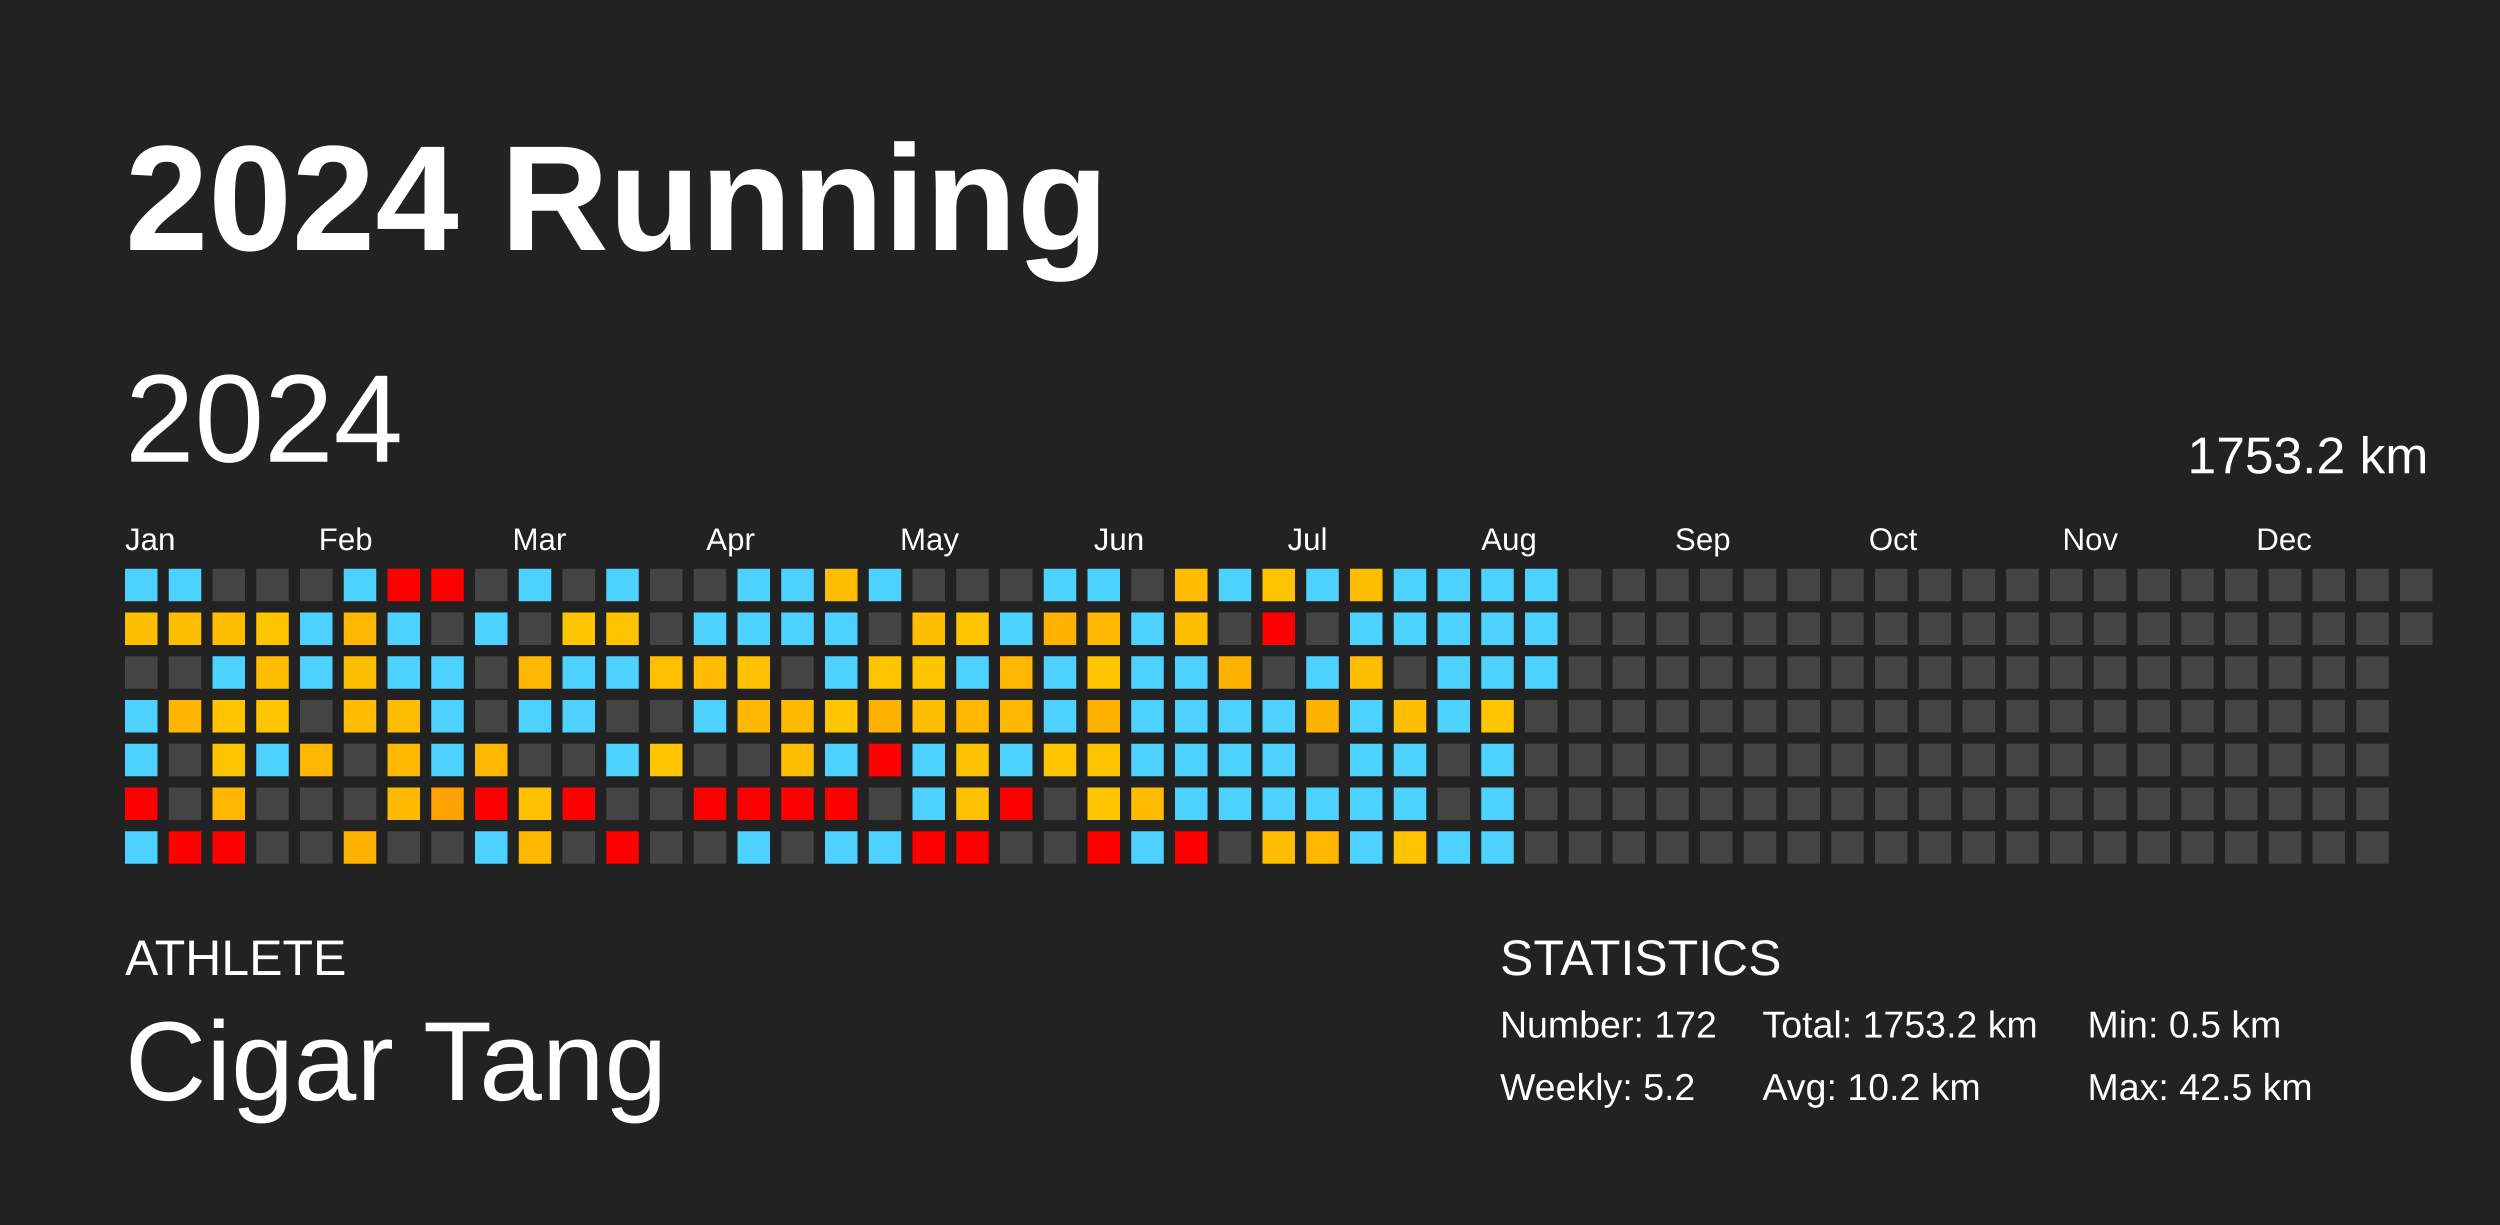
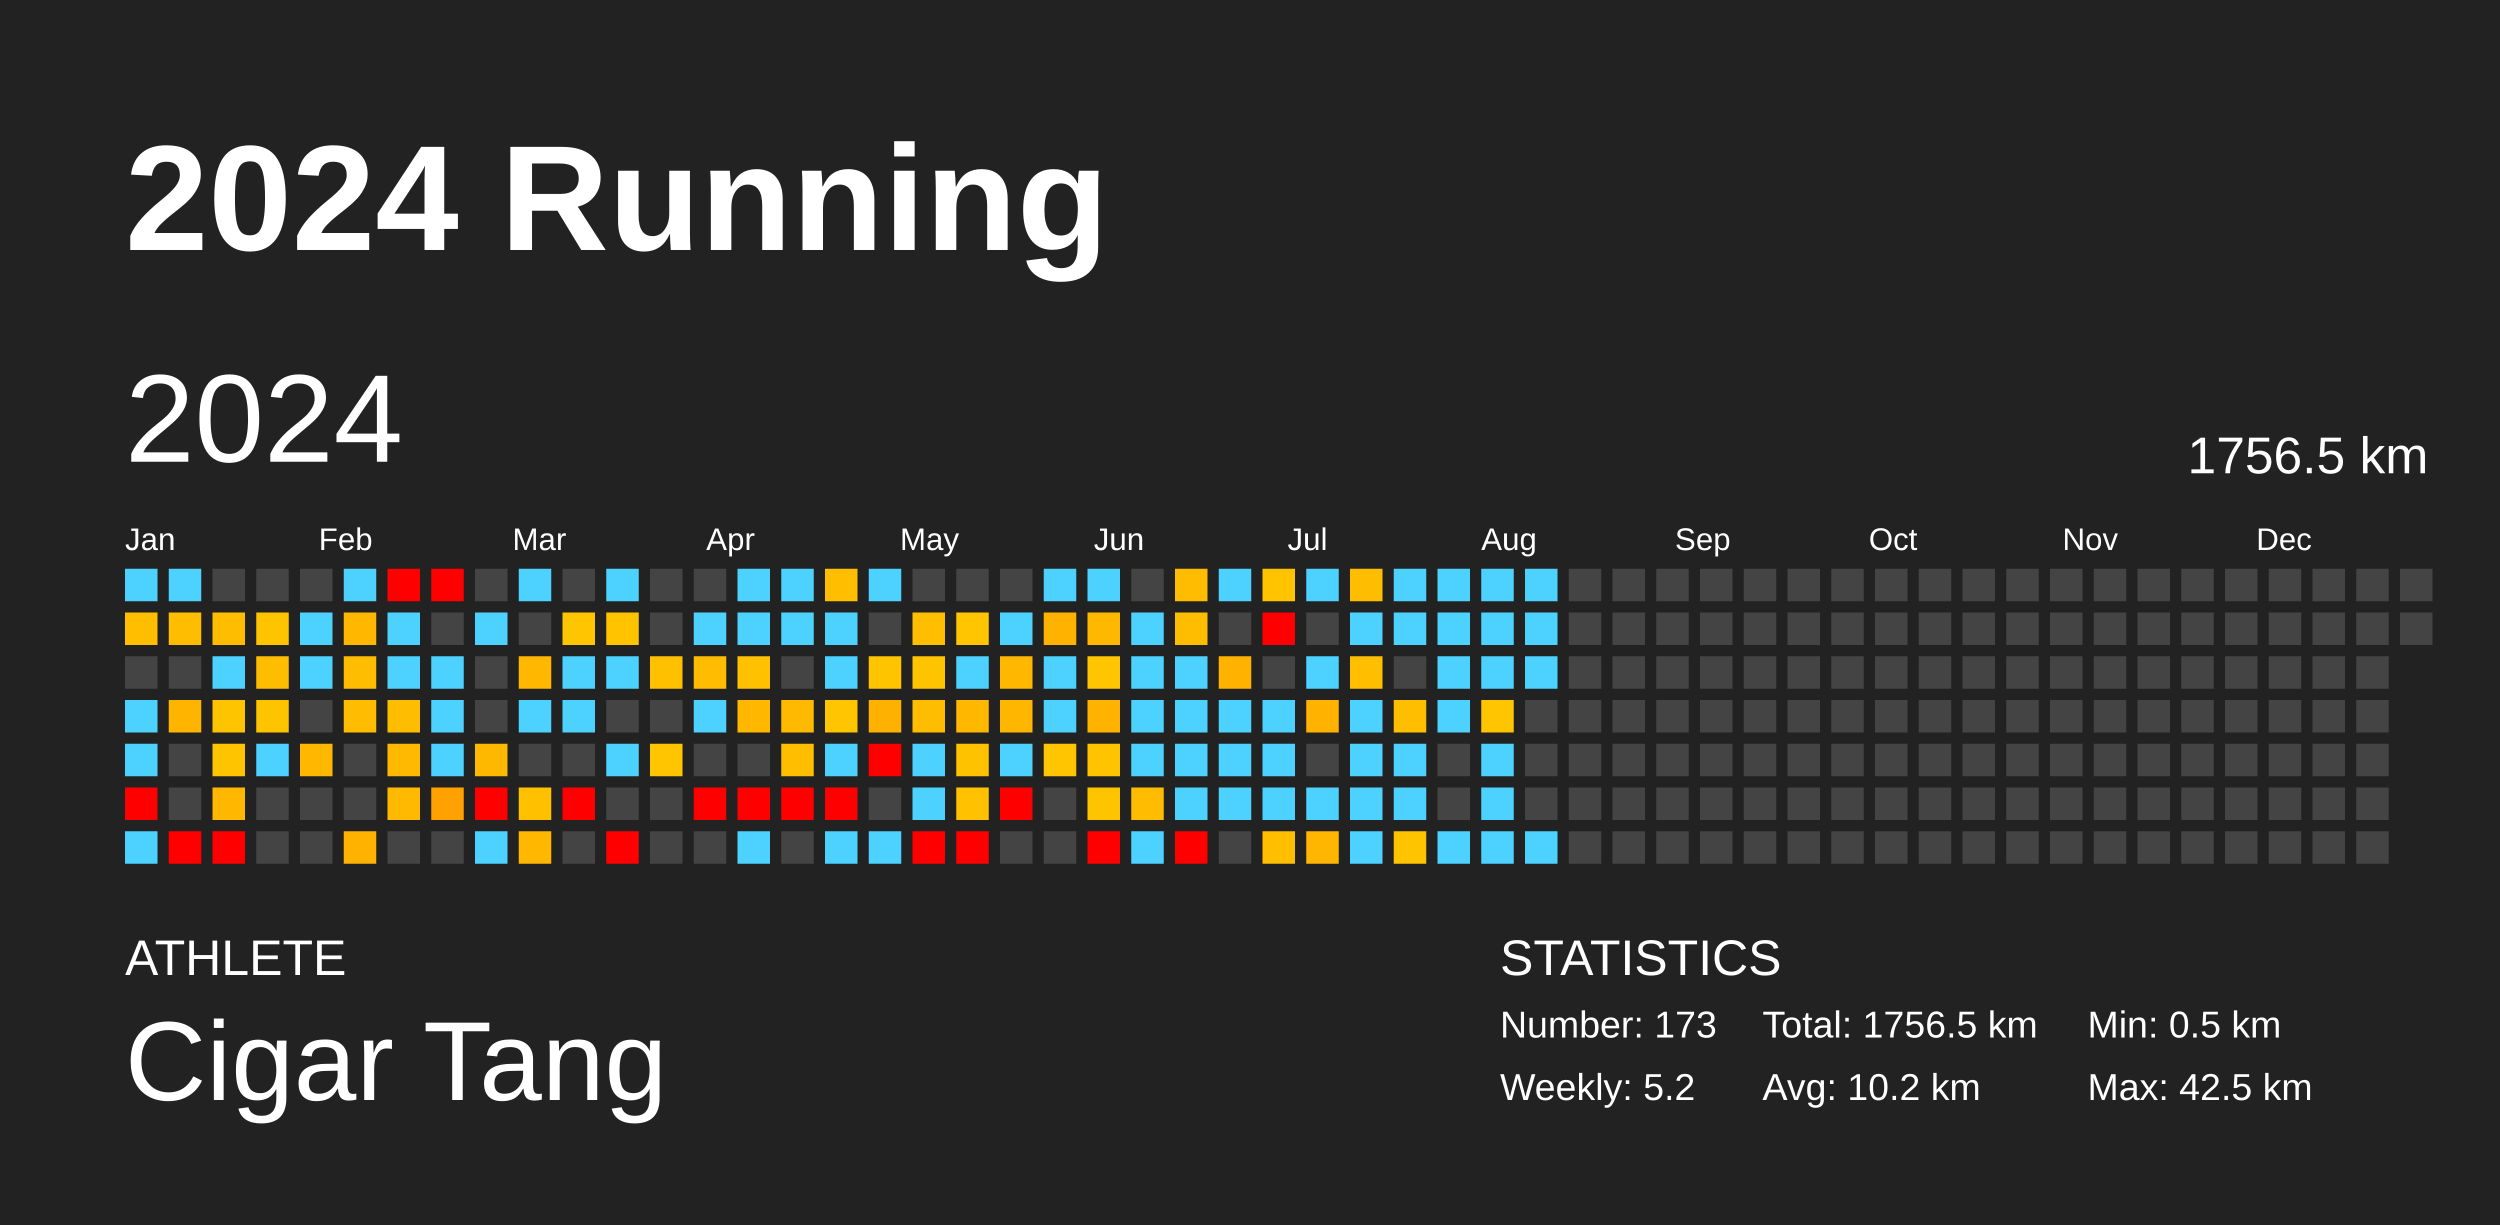
<svg xmlns="http://www.w3.org/2000/svg" baseProfile="full" height="98mm" version="1.1" viewBox="0,0,200,98" width="200mm">
  <defs />
  <rect fill="#222222" height="98" width="200" x="0" y="0" />
  <text fill="#FFFFFF" style="font-size:12px; font-family:Arial; font-weight:bold;" x="10" y="20">2024 Running</text>
  <text fill="#FFFFFF" style="font-size:4px; font-family:Arial" x="10" y="78">ATHLETE</text>
  <text fill="#FFFFFF" style="font-size:9px; font-family:Arial" x="10" y="88">Cigar Tang</text>
  <text fill="#FFFFFF" style="font-size:4px; font-family:Arial" x="120" y="78">STATISTICS</text>
-   <text fill="#FFFFFF" style="font-size:3px; font-family:Arial" x="120" y="83">Number: 172</text>
+   <text fill="#FFFFFF" style="font-size:3px; font-family:Arial" x="120" y="83">Number: 173</text>
  <text fill="#FFFFFF" style="font-size:3px; font-family:Arial" x="120" y="88">Weekly: 5.2</text>
-   <text fill="#FFFFFF" style="font-size:3px; font-family:Arial" x="141" y="83">Total: 1753.2 km</text>
+   <text fill="#FFFFFF" style="font-size:3px; font-family:Arial" x="141" y="83">Total: 1756.5 km</text>
  <text fill="#FFFFFF" style="font-size:3px; font-family:Arial" x="141" y="88">Avg: 10.2 km</text>
  <text fill="#FFFFFF" style="font-size:3px; font-family:Arial" x="167" y="83">Min: 0.5 km</text>
  <text fill="#FFFFFF" style="font-size:3px; font-family:Arial" x="167" y="88">Max: 42.5 km</text>
  <text dominant-baseline="hanging" fill="#FFFFFF" style="font-size:10.0px; font-family:Arial;" x="10" y="30">2024</text>
-   <text dominant-baseline="hanging" fill="#FFFFFF" style="font-size:4.125px; font-family:Arial;" x="175" y="35">1753.2 km</text>
+   <text dominant-baseline="hanging" fill="#FFFFFF" style="font-size:4.125px; font-family:Arial;" x="175" y="35">1756.5 km</text>
  <text fill="#FFFFFF" style="font-size:2.5px; font-family:Arial" x="10.0" y="44">Jan</text>
  <text fill="#FFFFFF" style="font-size:2.5px; font-family:Arial" x="25.5" y="44">Feb</text>
  <text fill="#FFFFFF" style="font-size:2.5px; font-family:Arial" x="41.0" y="44">Mar</text>
  <text fill="#FFFFFF" style="font-size:2.5px; font-family:Arial" x="56.5" y="44">Apr</text>
  <text fill="#FFFFFF" style="font-size:2.5px; font-family:Arial" x="72.0" y="44">May</text>
  <text fill="#FFFFFF" style="font-size:2.5px; font-family:Arial" x="87.5" y="44">Jun</text>
  <text fill="#FFFFFF" style="font-size:2.5px; font-family:Arial" x="103.0" y="44">Jul</text>
  <text fill="#FFFFFF" style="font-size:2.5px; font-family:Arial" x="118.5" y="44">Aug</text>
  <text fill="#FFFFFF" style="font-size:2.5px; font-family:Arial" x="134.0" y="44">Sep</text>
  <text fill="#FFFFFF" style="font-size:2.5px; font-family:Arial" x="149.5" y="44">Oct</text>
  <text fill="#FFFFFF" style="font-size:2.5px; font-family:Arial" x="165.0" y="44">Nov</text>
  <text fill="#FFFFFF" style="font-size:2.5px; font-family:Arial" x="180.5" y="44">Dec</text>
  <rect fill="#4dd2ff" height="2.6" width="2.6" x="10.0" y="45.5" />
  <rect fill="#ffbe00" height="2.6" width="2.6" x="10.0" y="49.0" />
  <rect fill="#444444" height="2.6" width="2.6" x="10.0" y="52.5" />
  <rect fill="#4dd2ff" height="2.6" width="2.6" x="10.0" y="56.0" />
  <rect fill="#4dd2ff" height="2.6" width="2.6" x="10.0" y="59.5" />
  <rect fill="red" height="2.6" width="2.6" x="10.0" y="63.0" />
  <rect fill="#4dd2ff" height="2.6" width="2.6" x="10.0" y="66.5" />
  <rect fill="#4dd2ff" height="2.6" width="2.6" x="13.5" y="45.5" />
  <rect fill="#ffbd00" height="2.6" width="2.6" x="13.5" y="49.0" />
  <rect fill="#444444" height="2.6" width="2.6" x="13.5" y="52.5" />
  <rect fill="#ffb400" height="2.6" width="2.6" x="13.5" y="56.0" />
  <rect fill="#444444" height="2.6" width="2.6" x="13.5" y="59.5" />
  <rect fill="#444444" height="2.6" width="2.6" x="13.5" y="63.0" />
  <rect fill="red" height="2.6" width="2.6" x="13.5" y="66.5" />
  <rect fill="#444444" height="2.6" width="2.6" x="17.0" y="45.5" />
  <rect fill="#ffbd00" height="2.6" width="2.6" x="17.0" y="49.0" />
  <rect fill="#4dd2ff" height="2.6" width="2.6" x="17.0" y="52.5" />
  <rect fill="#ffc400" height="2.6" width="2.6" x="17.0" y="56.0" />
  <rect fill="#ffc400" height="2.6" width="2.6" x="17.0" y="59.5" />
  <rect fill="#ffb700" height="2.6" width="2.6" x="17.0" y="63.0" />
  <rect fill="red" height="2.6" width="2.6" x="17.0" y="66.5" />
  <rect fill="#444444" height="2.6" width="2.6" x="20.5" y="45.5" />
  <rect fill="#ffc400" height="2.6" width="2.6" x="20.5" y="49.0" />
  <rect fill="#ffbd00" height="2.6" width="2.6" x="20.5" y="52.5" />
  <rect fill="#ffc400" height="2.6" width="2.6" x="20.5" y="56.0" />
  <rect fill="#4dd2ff" height="2.6" width="2.6" x="20.5" y="59.5" />
  <rect fill="#444444" height="2.6" width="2.6" x="20.5" y="63.0" />
  <rect fill="#444444" height="2.6" width="2.6" x="20.5" y="66.5" />
  <rect fill="#444444" height="2.6" width="2.6" x="24.0" y="45.5" />
  <rect fill="#4dd2ff" height="2.6" width="2.6" x="24.0" y="49.0" />
  <rect fill="#4dd2ff" height="2.6" width="2.6" x="24.0" y="52.5" />
  <rect fill="#444444" height="2.6" width="2.6" x="24.0" y="56.0" />
  <rect fill="#ffb700" height="2.6" width="2.6" x="24.0" y="59.5" />
  <rect fill="#444444" height="2.6" width="2.6" x="24.0" y="63.0" />
  <rect fill="#444444" height="2.6" width="2.6" x="24.0" y="66.5" />
  <rect fill="#4dd2ff" height="2.6" width="2.6" x="27.5" y="45.5" />
  <rect fill="#ffb700" height="2.6" width="2.6" x="27.5" y="49.0" />
  <rect fill="#ffbd00" height="2.6" width="2.6" x="27.5" y="52.5" />
  <rect fill="#ffbc00" height="2.6" width="2.6" x="27.5" y="56.0" />
  <rect fill="#444444" height="2.6" width="2.6" x="27.5" y="59.5" />
  <rect fill="#444444" height="2.6" width="2.6" x="27.5" y="63.0" />
  <rect fill="#ffb300" height="2.6" width="2.6" x="27.5" y="66.5" />
  <rect fill="red" height="2.6" width="2.6" x="31.0" y="45.5" />
  <rect fill="#4dd2ff" height="2.6" width="2.6" x="31.0" y="49.0" />
  <rect fill="#4dd2ff" height="2.6" width="2.6" x="31.0" y="52.5" />
  <rect fill="#ffbd00" height="2.6" width="2.6" x="31.0" y="56.0" />
  <rect fill="#ffba00" height="2.6" width="2.6" x="31.0" y="59.5" />
  <rect fill="#ffba00" height="2.6" width="2.6" x="31.0" y="63.0" />
  <rect fill="#444444" height="2.6" width="2.6" x="31.0" y="66.5" />
  <rect fill="red" height="2.6" width="2.6" x="34.5" y="45.5" />
  <rect fill="#444444" height="2.6" width="2.6" x="34.5" y="49.0" />
  <rect fill="#4dd2ff" height="2.6" width="2.6" x="34.5" y="52.5" />
  <rect fill="#4dd2ff" height="2.6" width="2.6" x="34.5" y="56.0" />
  <rect fill="#4dd2ff" height="2.6" width="2.6" x="34.5" y="59.5" />
  <rect fill="#ffa100" height="2.6" width="2.6" x="34.5" y="63.0" />
  <rect fill="#444444" height="2.6" width="2.6" x="34.5" y="66.5" />
  <rect fill="#444444" height="2.6" width="2.6" x="38.0" y="45.5" />
  <rect fill="#4dd2ff" height="2.6" width="2.6" x="38.0" y="49.0" />
  <rect fill="#444444" height="2.6" width="2.6" x="38.0" y="52.5" />
  <rect fill="#444444" height="2.6" width="2.6" x="38.0" y="56.0" />
  <rect fill="#ffb800" height="2.6" width="2.6" x="38.0" y="59.5" />
  <rect fill="red" height="2.6" width="2.6" x="38.0" y="63.0" />
  <rect fill="#4dd2ff" height="2.6" width="2.6" x="38.0" y="66.5" />
  <rect fill="#4dd2ff" height="2.6" width="2.6" x="41.5" y="45.5" />
  <rect fill="#444444" height="2.6" width="2.6" x="41.5" y="49.0" />
  <rect fill="#ffb700" height="2.6" width="2.6" x="41.5" y="52.5" />
  <rect fill="#4dd2ff" height="2.6" width="2.6" x="41.5" y="56.0" />
  <rect fill="#444444" height="2.6" width="2.6" x="41.5" y="59.5" />
  <rect fill="#ffc000" height="2.6" width="2.6" x="41.5" y="63.0" />
  <rect fill="#ffb700" height="2.6" width="2.6" x="41.5" y="66.5" />
  <rect fill="#444444" height="2.6" width="2.6" x="45.0" y="45.5" />
  <rect fill="#ffc500" height="2.6" width="2.6" x="45.0" y="49.0" />
  <rect fill="#4dd2ff" height="2.6" width="2.6" x="45.0" y="52.5" />
  <rect fill="#4dd2ff" height="2.6" width="2.6" x="45.0" y="56.0" />
  <rect fill="#444444" height="2.6" width="2.6" x="45.0" y="59.5" />
  <rect fill="red" height="2.6" width="2.6" x="45.0" y="63.0" />
  <rect fill="#444444" height="2.6" width="2.6" x="45.0" y="66.5" />
  <rect fill="#4dd2ff" height="2.6" width="2.6" x="48.5" y="45.5" />
  <rect fill="#ffc300" height="2.6" width="2.6" x="48.5" y="49.0" />
  <rect fill="#4dd2ff" height="2.6" width="2.6" x="48.5" y="52.5" />
  <rect fill="#444444" height="2.6" width="2.6" x="48.5" y="56.0" />
  <rect fill="#4dd2ff" height="2.6" width="2.6" x="48.5" y="59.5" />
  <rect fill="#444444" height="2.6" width="2.6" x="48.5" y="63.0" />
  <rect fill="red" height="2.6" width="2.6" x="48.5" y="66.5" />
  <rect fill="#444444" height="2.6" width="2.6" x="52.0" y="45.5" />
  <rect fill="#444444" height="2.6" width="2.6" x="52.0" y="49.0" />
  <rect fill="#ffc000" height="2.6" width="2.6" x="52.0" y="52.5" />
  <rect fill="#444444" height="2.6" width="2.6" x="52.0" y="56.0" />
  <rect fill="#ffc500" height="2.6" width="2.6" x="52.0" y="59.5" />
  <rect fill="#444444" height="2.6" width="2.6" x="52.0" y="63.0" />
  <rect fill="#444444" height="2.6" width="2.6" x="52.0" y="66.5" />
  <rect fill="#444444" height="2.6" width="2.6" x="55.5" y="45.5" />
  <rect fill="#4dd2ff" height="2.6" width="2.6" x="55.5" y="49.0" />
  <rect fill="#ffbc00" height="2.6" width="2.6" x="55.5" y="52.5" />
  <rect fill="#4dd2ff" height="2.6" width="2.6" x="55.5" y="56.0" />
  <rect fill="#444444" height="2.6" width="2.6" x="55.5" y="59.5" />
  <rect fill="red" height="2.6" width="2.6" x="55.5" y="63.0" />
  <rect fill="#444444" height="2.6" width="2.6" x="55.5" y="66.5" />
  <rect fill="#4dd2ff" height="2.6" width="2.6" x="59.0" y="45.5" />
  <rect fill="#4dd2ff" height="2.6" width="2.6" x="59.0" y="49.0" />
  <rect fill="#ffc100" height="2.6" width="2.6" x="59.0" y="52.5" />
  <rect fill="#ffb700" height="2.6" width="2.6" x="59.0" y="56.0" />
  <rect fill="#444444" height="2.6" width="2.6" x="59.0" y="59.5" />
  <rect fill="red" height="2.6" width="2.6" x="59.0" y="63.0" />
  <rect fill="#4dd2ff" height="2.6" width="2.6" x="59.0" y="66.5" />
  <rect fill="#4dd2ff" height="2.6" width="2.6" x="62.5" y="45.5" />
  <rect fill="#4dd2ff" height="2.6" width="2.6" x="62.5" y="49.0" />
  <rect fill="#444444" height="2.6" width="2.6" x="62.5" y="52.5" />
  <rect fill="#ffba00" height="2.6" width="2.6" x="62.5" y="56.0" />
  <rect fill="#ffbe00" height="2.6" width="2.6" x="62.5" y="59.5" />
  <rect fill="red" height="2.6" width="2.6" x="62.5" y="63.0" />
  <rect fill="#444444" height="2.6" width="2.6" x="62.5" y="66.5" />
  <rect fill="#ffbf00" height="2.6" width="2.6" x="66.0" y="45.5" />
  <rect fill="#4dd2ff" height="2.6" width="2.6" x="66.0" y="49.0" />
  <rect fill="#4dd2ff" height="2.6" width="2.6" x="66.0" y="52.5" />
  <rect fill="#ffc500" height="2.6" width="2.6" x="66.0" y="56.0" />
  <rect fill="#4dd2ff" height="2.6" width="2.6" x="66.0" y="59.5" />
  <rect fill="red" height="2.6" width="2.6" x="66.0" y="63.0" />
  <rect fill="#4dd2ff" height="2.6" width="2.6" x="66.0" y="66.5" />
  <rect fill="#4dd2ff" height="2.6" width="2.6" x="69.5" y="45.5" />
  <rect fill="#444444" height="2.6" width="2.6" x="69.5" y="49.0" />
  <rect fill="#ffc400" height="2.6" width="2.6" x="69.5" y="52.5" />
  <rect fill="#ffb100" height="2.6" width="2.6" x="69.5" y="56.0" />
  <rect fill="red" height="2.6" width="2.6" x="69.5" y="59.5" />
  <rect fill="#444444" height="2.6" width="2.6" x="69.5" y="63.0" />
  <rect fill="#4dd2ff" height="2.6" width="2.6" x="69.5" y="66.5" />
  <rect fill="#444444" height="2.6" width="2.6" x="73.0" y="45.5" />
  <rect fill="#ffbf00" height="2.6" width="2.6" x="73.0" y="49.0" />
  <rect fill="#ffc400" height="2.6" width="2.6" x="73.0" y="52.5" />
  <rect fill="#ffbd00" height="2.6" width="2.6" x="73.0" y="56.0" />
  <rect fill="#4dd2ff" height="2.6" width="2.6" x="73.0" y="59.5" />
  <rect fill="#4dd2ff" height="2.6" width="2.6" x="73.0" y="63.0" />
  <rect fill="red" height="2.6" width="2.6" x="73.0" y="66.5" />
  <rect fill="#444444" height="2.6" width="2.6" x="76.5" y="45.5" />
  <rect fill="#ffc500" height="2.6" width="2.6" x="76.5" y="49.0" />
  <rect fill="#4dd2ff" height="2.6" width="2.6" x="76.5" y="52.5" />
  <rect fill="#ffb700" height="2.6" width="2.6" x="76.5" y="56.0" />
  <rect fill="#ffc200" height="2.6" width="2.6" x="76.5" y="59.5" />
  <rect fill="#ffc100" height="2.6" width="2.6" x="76.5" y="63.0" />
  <rect fill="red" height="2.6" width="2.6" x="76.5" y="66.5" />
  <rect fill="#444444" height="2.6" width="2.6" x="80.0" y="45.5" />
  <rect fill="#4dd2ff" height="2.6" width="2.6" x="80.0" y="49.0" />
  <rect fill="#ffb700" height="2.6" width="2.6" x="80.0" y="52.5" />
  <rect fill="#ffb600" height="2.6" width="2.6" x="80.0" y="56.0" />
  <rect fill="#4dd2ff" height="2.6" width="2.6" x="80.0" y="59.5" />
  <rect fill="red" height="2.6" width="2.6" x="80.0" y="63.0" />
  <rect fill="#444444" height="2.6" width="2.6" x="80.0" y="66.5" />
  <rect fill="#4dd2ff" height="2.6" width="2.6" x="83.5" y="45.5" />
  <rect fill="#ffb200" height="2.6" width="2.6" x="83.5" y="49.0" />
  <rect fill="#4dd2ff" height="2.6" width="2.6" x="83.5" y="52.5" />
  <rect fill="#4dd2ff" height="2.6" width="2.6" x="83.5" y="56.0" />
  <rect fill="#ffc500" height="2.6" width="2.6" x="83.5" y="59.5" />
  <rect fill="#444444" height="2.6" width="2.6" x="83.5" y="63.0" />
  <rect fill="#444444" height="2.6" width="2.6" x="83.5" y="66.5" />
  <rect fill="#4dd2ff" height="2.6" width="2.6" x="87.0" y="45.5" />
  <rect fill="#ffb800" height="2.6" width="2.6" x="87.0" y="49.0" />
  <rect fill="#ffc500" height="2.6" width="2.6" x="87.0" y="52.5" />
  <rect fill="#ffb300" height="2.6" width="2.6" x="87.0" y="56.0" />
  <rect fill="#ffc300" height="2.6" width="2.6" x="87.0" y="59.5" />
  <rect fill="#ffc400" height="2.6" width="2.6" x="87.0" y="63.0" />
  <rect fill="red" height="2.6" width="2.6" x="87.0" y="66.5" />
  <rect fill="#444444" height="2.6" width="2.6" x="90.5" y="45.5" />
  <rect fill="#4dd2ff" height="2.6" width="2.6" x="90.5" y="49.0" />
  <rect fill="#4dd2ff" height="2.6" width="2.6" x="90.5" y="52.5" />
  <rect fill="#4dd2ff" height="2.6" width="2.6" x="90.5" y="56.0" />
  <rect fill="#4dd2ff" height="2.6" width="2.6" x="90.5" y="59.5" />
  <rect fill="#ffbc00" height="2.6" width="2.6" x="90.5" y="63.0" />
  <rect fill="#4dd2ff" height="2.6" width="2.6" x="90.5" y="66.5" />
  <rect fill="#ffbc00" height="2.6" width="2.6" x="94.0" y="45.5" />
  <rect fill="#ffbd00" height="2.6" width="2.6" x="94.0" y="49.0" />
  <rect fill="#4dd2ff" height="2.6" width="2.6" x="94.0" y="52.5" />
  <rect fill="#4dd2ff" height="2.6" width="2.6" x="94.0" y="56.0" />
  <rect fill="#4dd2ff" height="2.6" width="2.6" x="94.0" y="59.5" />
  <rect fill="#4dd2ff" height="2.6" width="2.6" x="94.0" y="63.0" />
  <rect fill="red" height="2.6" width="2.6" x="94.0" y="66.5" />
  <rect fill="#4dd2ff" height="2.6" width="2.6" x="97.5" y="45.5" />
  <rect fill="#444444" height="2.6" width="2.6" x="97.5" y="49.0" />
  <rect fill="#ffb300" height="2.6" width="2.6" x="97.5" y="52.5" />
  <rect fill="#4dd2ff" height="2.6" width="2.6" x="97.5" y="56.0" />
  <rect fill="#4dd2ff" height="2.6" width="2.6" x="97.5" y="59.5" />
  <rect fill="#4dd2ff" height="2.6" width="2.6" x="97.5" y="63.0" />
  <rect fill="#444444" height="2.6" width="2.6" x="97.5" y="66.5" />
  <rect fill="#ffc300" height="2.6" width="2.6" x="101.0" y="45.5" />
  <rect fill="red" height="2.6" width="2.6" x="101.0" y="49.0" />
  <rect fill="#444444" height="2.6" width="2.6" x="101.0" y="52.5" />
  <rect fill="#4dd2ff" height="2.6" width="2.6" x="101.0" y="56.0" />
  <rect fill="#4dd2ff" height="2.6" width="2.6" x="101.0" y="59.5" />
  <rect fill="#4dd2ff" height="2.6" width="2.6" x="101.0" y="63.0" />
  <rect fill="#ffbe00" height="2.6" width="2.6" x="101.0" y="66.5" />
  <rect fill="#4dd2ff" height="2.6" width="2.6" x="104.5" y="45.5" />
  <rect fill="#444444" height="2.6" width="2.6" x="104.5" y="49.0" />
  <rect fill="#4dd2ff" height="2.6" width="2.6" x="104.5" y="52.5" />
  <rect fill="#ffb200" height="2.6" width="2.6" x="104.5" y="56.0" />
  <rect fill="#444444" height="2.6" width="2.6" x="104.5" y="59.5" />
  <rect fill="#4dd2ff" height="2.6" width="2.6" x="104.5" y="63.0" />
  <rect fill="#ffb600" height="2.6" width="2.6" x="104.5" y="66.5" />
  <rect fill="#ffbd00" height="2.6" width="2.6" x="108.0" y="45.5" />
  <rect fill="#4dd2ff" height="2.6" width="2.6" x="108.0" y="49.0" />
  <rect fill="#ffbf00" height="2.6" width="2.6" x="108.0" y="52.5" />
  <rect fill="#4dd2ff" height="2.6" width="2.6" x="108.0" y="56.0" />
  <rect fill="#4dd2ff" height="2.6" width="2.6" x="108.0" y="59.5" />
  <rect fill="#4dd2ff" height="2.6" width="2.6" x="108.0" y="63.0" />
  <rect fill="#4dd2ff" height="2.6" width="2.6" x="108.0" y="66.5" />
  <rect fill="#4dd2ff" height="2.6" width="2.6" x="111.5" y="45.5" />
  <rect fill="#4dd2ff" height="2.6" width="2.6" x="111.5" y="49.0" />
  <rect fill="#444444" height="2.6" width="2.6" x="111.5" y="52.5" />
  <rect fill="#ffbe00" height="2.6" width="2.6" x="111.5" y="56.0" />
  <rect fill="#4dd2ff" height="2.6" width="2.6" x="111.5" y="59.5" />
  <rect fill="#4dd2ff" height="2.6" width="2.6" x="111.5" y="63.0" />
  <rect fill="#ffc400" height="2.6" width="2.6" x="111.5" y="66.5" />
  <rect fill="#4dd2ff" height="2.6" width="2.6" x="115.0" y="45.5" />
  <rect fill="#4dd2ff" height="2.6" width="2.6" x="115.0" y="49.0" />
  <rect fill="#4dd2ff" height="2.6" width="2.6" x="115.0" y="52.5" />
  <rect fill="#4dd2ff" height="2.6" width="2.6" x="115.0" y="56.0" />
  <rect fill="#444444" height="2.6" width="2.6" x="115.0" y="59.5" />
  <rect fill="#444444" height="2.6" width="2.6" x="115.0" y="63.0" />
  <rect fill="#4dd2ff" height="2.6" width="2.6" x="115.0" y="66.5" />
  <rect fill="#4dd2ff" height="2.6" width="2.6" x="118.5" y="45.5" />
  <rect fill="#4dd2ff" height="2.6" width="2.6" x="118.5" y="49.0" />
  <rect fill="#4dd2ff" height="2.6" width="2.6" x="118.5" y="52.5" />
  <rect fill="#ffc500" height="2.6" width="2.6" x="118.5" y="56.0" />
  <rect fill="#4dd2ff" height="2.6" width="2.6" x="118.5" y="59.5" />
  <rect fill="#4dd2ff" height="2.6" width="2.6" x="118.5" y="63.0" />
  <rect fill="#4dd2ff" height="2.6" width="2.6" x="118.5" y="66.5" />
  <rect fill="#4dd2ff" height="2.6" width="2.6" x="122.0" y="45.5" />
  <rect fill="#4dd2ff" height="2.6" width="2.6" x="122.0" y="49.0" />
  <rect fill="#4dd2ff" height="2.6" width="2.6" x="122.0" y="52.5" />
  <rect fill="#444444" height="2.6" width="2.6" x="122.0" y="56.0" />
  <rect fill="#444444" height="2.6" width="2.6" x="122.0" y="59.5" />
  <rect fill="#444444" height="2.6" width="2.6" x="122.0" y="63.0" />
-   <rect fill="#444444" height="2.6" width="2.6" x="122.0" y="66.5" />
+   <rect fill="#4dd2ff" height="2.6" width="2.6" x="122.0" y="66.5" />
  <rect fill="#444444" height="2.6" width="2.6" x="125.5" y="45.5" />
  <rect fill="#444444" height="2.6" width="2.6" x="125.5" y="49.0" />
  <rect fill="#444444" height="2.6" width="2.6" x="125.5" y="52.5" />
  <rect fill="#444444" height="2.6" width="2.6" x="125.5" y="56.0" />
  <rect fill="#444444" height="2.6" width="2.6" x="125.5" y="59.5" />
  <rect fill="#444444" height="2.6" width="2.6" x="125.5" y="63.0" />
  <rect fill="#444444" height="2.6" width="2.6" x="125.5" y="66.5" />
  <rect fill="#444444" height="2.6" width="2.6" x="129.0" y="45.5" />
  <rect fill="#444444" height="2.6" width="2.6" x="129.0" y="49.0" />
  <rect fill="#444444" height="2.6" width="2.6" x="129.0" y="52.5" />
  <rect fill="#444444" height="2.6" width="2.6" x="129.0" y="56.0" />
  <rect fill="#444444" height="2.6" width="2.6" x="129.0" y="59.5" />
  <rect fill="#444444" height="2.6" width="2.6" x="129.0" y="63.0" />
  <rect fill="#444444" height="2.6" width="2.6" x="129.0" y="66.5" />
  <rect fill="#444444" height="2.6" width="2.6" x="132.5" y="45.5" />
  <rect fill="#444444" height="2.6" width="2.6" x="132.5" y="49.0" />
  <rect fill="#444444" height="2.6" width="2.6" x="132.5" y="52.5" />
  <rect fill="#444444" height="2.6" width="2.6" x="132.5" y="56.0" />
  <rect fill="#444444" height="2.6" width="2.6" x="132.5" y="59.5" />
  <rect fill="#444444" height="2.6" width="2.6" x="132.5" y="63.0" />
  <rect fill="#444444" height="2.6" width="2.6" x="132.5" y="66.5" />
  <rect fill="#444444" height="2.6" width="2.6" x="136.0" y="45.5" />
  <rect fill="#444444" height="2.6" width="2.6" x="136.0" y="49.0" />
  <rect fill="#444444" height="2.6" width="2.6" x="136.0" y="52.5" />
  <rect fill="#444444" height="2.6" width="2.6" x="136.0" y="56.0" />
  <rect fill="#444444" height="2.6" width="2.6" x="136.0" y="59.5" />
  <rect fill="#444444" height="2.6" width="2.6" x="136.0" y="63.0" />
  <rect fill="#444444" height="2.6" width="2.6" x="136.0" y="66.5" />
  <rect fill="#444444" height="2.6" width="2.6" x="139.5" y="45.5" />
  <rect fill="#444444" height="2.6" width="2.6" x="139.5" y="49.0" />
  <rect fill="#444444" height="2.6" width="2.6" x="139.5" y="52.5" />
  <rect fill="#444444" height="2.6" width="2.6" x="139.5" y="56.0" />
  <rect fill="#444444" height="2.6" width="2.6" x="139.5" y="59.5" />
  <rect fill="#444444" height="2.6" width="2.6" x="139.5" y="63.0" />
  <rect fill="#444444" height="2.6" width="2.6" x="139.5" y="66.5" />
  <rect fill="#444444" height="2.6" width="2.6" x="143.0" y="45.5" />
  <rect fill="#444444" height="2.6" width="2.6" x="143.0" y="49.0" />
  <rect fill="#444444" height="2.6" width="2.6" x="143.0" y="52.5" />
  <rect fill="#444444" height="2.6" width="2.6" x="143.0" y="56.0" />
  <rect fill="#444444" height="2.6" width="2.6" x="143.0" y="59.5" />
  <rect fill="#444444" height="2.6" width="2.6" x="143.0" y="63.0" />
  <rect fill="#444444" height="2.6" width="2.6" x="143.0" y="66.5" />
  <rect fill="#444444" height="2.6" width="2.6" x="146.5" y="45.5" />
  <rect fill="#444444" height="2.6" width="2.6" x="146.5" y="49.0" />
  <rect fill="#444444" height="2.6" width="2.6" x="146.5" y="52.5" />
  <rect fill="#444444" height="2.6" width="2.6" x="146.5" y="56.0" />
  <rect fill="#444444" height="2.6" width="2.6" x="146.5" y="59.5" />
  <rect fill="#444444" height="2.6" width="2.6" x="146.5" y="63.0" />
  <rect fill="#444444" height="2.6" width="2.6" x="146.5" y="66.5" />
  <rect fill="#444444" height="2.6" width="2.6" x="150.0" y="45.5" />
  <rect fill="#444444" height="2.6" width="2.6" x="150.0" y="49.0" />
  <rect fill="#444444" height="2.6" width="2.6" x="150.0" y="52.5" />
  <rect fill="#444444" height="2.6" width="2.6" x="150.0" y="56.0" />
  <rect fill="#444444" height="2.6" width="2.6" x="150.0" y="59.5" />
  <rect fill="#444444" height="2.6" width="2.6" x="150.0" y="63.0" />
  <rect fill="#444444" height="2.6" width="2.6" x="150.0" y="66.5" />
  <rect fill="#444444" height="2.6" width="2.6" x="153.5" y="45.5" />
  <rect fill="#444444" height="2.6" width="2.6" x="153.5" y="49.0" />
  <rect fill="#444444" height="2.6" width="2.6" x="153.5" y="52.5" />
  <rect fill="#444444" height="2.6" width="2.6" x="153.5" y="56.0" />
  <rect fill="#444444" height="2.6" width="2.6" x="153.5" y="59.5" />
  <rect fill="#444444" height="2.6" width="2.6" x="153.5" y="63.0" />
  <rect fill="#444444" height="2.6" width="2.6" x="153.5" y="66.5" />
  <rect fill="#444444" height="2.6" width="2.6" x="157.0" y="45.5" />
  <rect fill="#444444" height="2.6" width="2.6" x="157.0" y="49.0" />
  <rect fill="#444444" height="2.6" width="2.6" x="157.0" y="52.5" />
  <rect fill="#444444" height="2.6" width="2.6" x="157.0" y="56.0" />
  <rect fill="#444444" height="2.6" width="2.6" x="157.0" y="59.5" />
  <rect fill="#444444" height="2.6" width="2.6" x="157.0" y="63.0" />
  <rect fill="#444444" height="2.6" width="2.6" x="157.0" y="66.5" />
  <rect fill="#444444" height="2.6" width="2.6" x="160.5" y="45.5" />
  <rect fill="#444444" height="2.6" width="2.6" x="160.5" y="49.0" />
  <rect fill="#444444" height="2.6" width="2.6" x="160.5" y="52.5" />
  <rect fill="#444444" height="2.6" width="2.6" x="160.5" y="56.0" />
  <rect fill="#444444" height="2.6" width="2.6" x="160.5" y="59.5" />
  <rect fill="#444444" height="2.6" width="2.6" x="160.5" y="63.0" />
  <rect fill="#444444" height="2.6" width="2.6" x="160.5" y="66.5" />
  <rect fill="#444444" height="2.6" width="2.6" x="164.0" y="45.5" />
  <rect fill="#444444" height="2.6" width="2.6" x="164.0" y="49.0" />
  <rect fill="#444444" height="2.6" width="2.6" x="164.0" y="52.5" />
  <rect fill="#444444" height="2.6" width="2.6" x="164.0" y="56.0" />
  <rect fill="#444444" height="2.6" width="2.6" x="164.0" y="59.5" />
  <rect fill="#444444" height="2.6" width="2.6" x="164.0" y="63.0" />
  <rect fill="#444444" height="2.6" width="2.6" x="164.0" y="66.5" />
  <rect fill="#444444" height="2.6" width="2.6" x="167.5" y="45.5" />
  <rect fill="#444444" height="2.6" width="2.6" x="167.5" y="49.0" />
  <rect fill="#444444" height="2.6" width="2.6" x="167.5" y="52.5" />
  <rect fill="#444444" height="2.6" width="2.6" x="167.5" y="56.0" />
  <rect fill="#444444" height="2.6" width="2.6" x="167.5" y="59.5" />
  <rect fill="#444444" height="2.6" width="2.6" x="167.5" y="63.0" />
  <rect fill="#444444" height="2.6" width="2.6" x="167.5" y="66.5" />
  <rect fill="#444444" height="2.6" width="2.6" x="171.0" y="45.5" />
  <rect fill="#444444" height="2.6" width="2.6" x="171.0" y="49.0" />
  <rect fill="#444444" height="2.6" width="2.6" x="171.0" y="52.5" />
  <rect fill="#444444" height="2.6" width="2.6" x="171.0" y="56.0" />
  <rect fill="#444444" height="2.6" width="2.6" x="171.0" y="59.5" />
  <rect fill="#444444" height="2.6" width="2.6" x="171.0" y="63.0" />
  <rect fill="#444444" height="2.6" width="2.6" x="171.0" y="66.5" />
  <rect fill="#444444" height="2.6" width="2.6" x="174.5" y="45.5" />
  <rect fill="#444444" height="2.6" width="2.6" x="174.5" y="49.0" />
  <rect fill="#444444" height="2.6" width="2.6" x="174.5" y="52.5" />
  <rect fill="#444444" height="2.6" width="2.6" x="174.5" y="56.0" />
  <rect fill="#444444" height="2.6" width="2.6" x="174.5" y="59.5" />
  <rect fill="#444444" height="2.6" width="2.6" x="174.5" y="63.0" />
  <rect fill="#444444" height="2.6" width="2.6" x="174.5" y="66.5" />
  <rect fill="#444444" height="2.6" width="2.6" x="178.0" y="45.5" />
  <rect fill="#444444" height="2.6" width="2.6" x="178.0" y="49.0" />
  <rect fill="#444444" height="2.6" width="2.6" x="178.0" y="52.5" />
  <rect fill="#444444" height="2.6" width="2.6" x="178.0" y="56.0" />
  <rect fill="#444444" height="2.6" width="2.6" x="178.0" y="59.5" />
  <rect fill="#444444" height="2.6" width="2.6" x="178.0" y="63.0" />
  <rect fill="#444444" height="2.6" width="2.6" x="178.0" y="66.5" />
  <rect fill="#444444" height="2.6" width="2.6" x="181.5" y="45.5" />
  <rect fill="#444444" height="2.6" width="2.6" x="181.5" y="49.0" />
  <rect fill="#444444" height="2.6" width="2.6" x="181.5" y="52.5" />
  <rect fill="#444444" height="2.6" width="2.6" x="181.5" y="56.0" />
  <rect fill="#444444" height="2.6" width="2.6" x="181.5" y="59.5" />
  <rect fill="#444444" height="2.6" width="2.6" x="181.5" y="63.0" />
  <rect fill="#444444" height="2.6" width="2.6" x="181.5" y="66.5" />
  <rect fill="#444444" height="2.6" width="2.6" x="185.0" y="45.5" />
  <rect fill="#444444" height="2.6" width="2.6" x="185.0" y="49.0" />
  <rect fill="#444444" height="2.6" width="2.6" x="185.0" y="52.5" />
  <rect fill="#444444" height="2.6" width="2.6" x="185.0" y="56.0" />
  <rect fill="#444444" height="2.6" width="2.6" x="185.0" y="59.5" />
  <rect fill="#444444" height="2.6" width="2.6" x="185.0" y="63.0" />
  <rect fill="#444444" height="2.6" width="2.6" x="185.0" y="66.5" />
  <rect fill="#444444" height="2.6" width="2.6" x="188.5" y="45.5" />
  <rect fill="#444444" height="2.6" width="2.6" x="188.5" y="49.0" />
  <rect fill="#444444" height="2.6" width="2.6" x="188.5" y="52.5" />
  <rect fill="#444444" height="2.6" width="2.6" x="188.5" y="56.0" />
  <rect fill="#444444" height="2.6" width="2.6" x="188.5" y="59.5" />
  <rect fill="#444444" height="2.6" width="2.6" x="188.5" y="63.0" />
  <rect fill="#444444" height="2.6" width="2.6" x="188.5" y="66.5" />
  <rect fill="#444444" height="2.6" width="2.6" x="192.0" y="45.5" />
  <rect fill="#444444" height="2.6" width="2.6" x="192.0" y="49.0" />
</svg>
